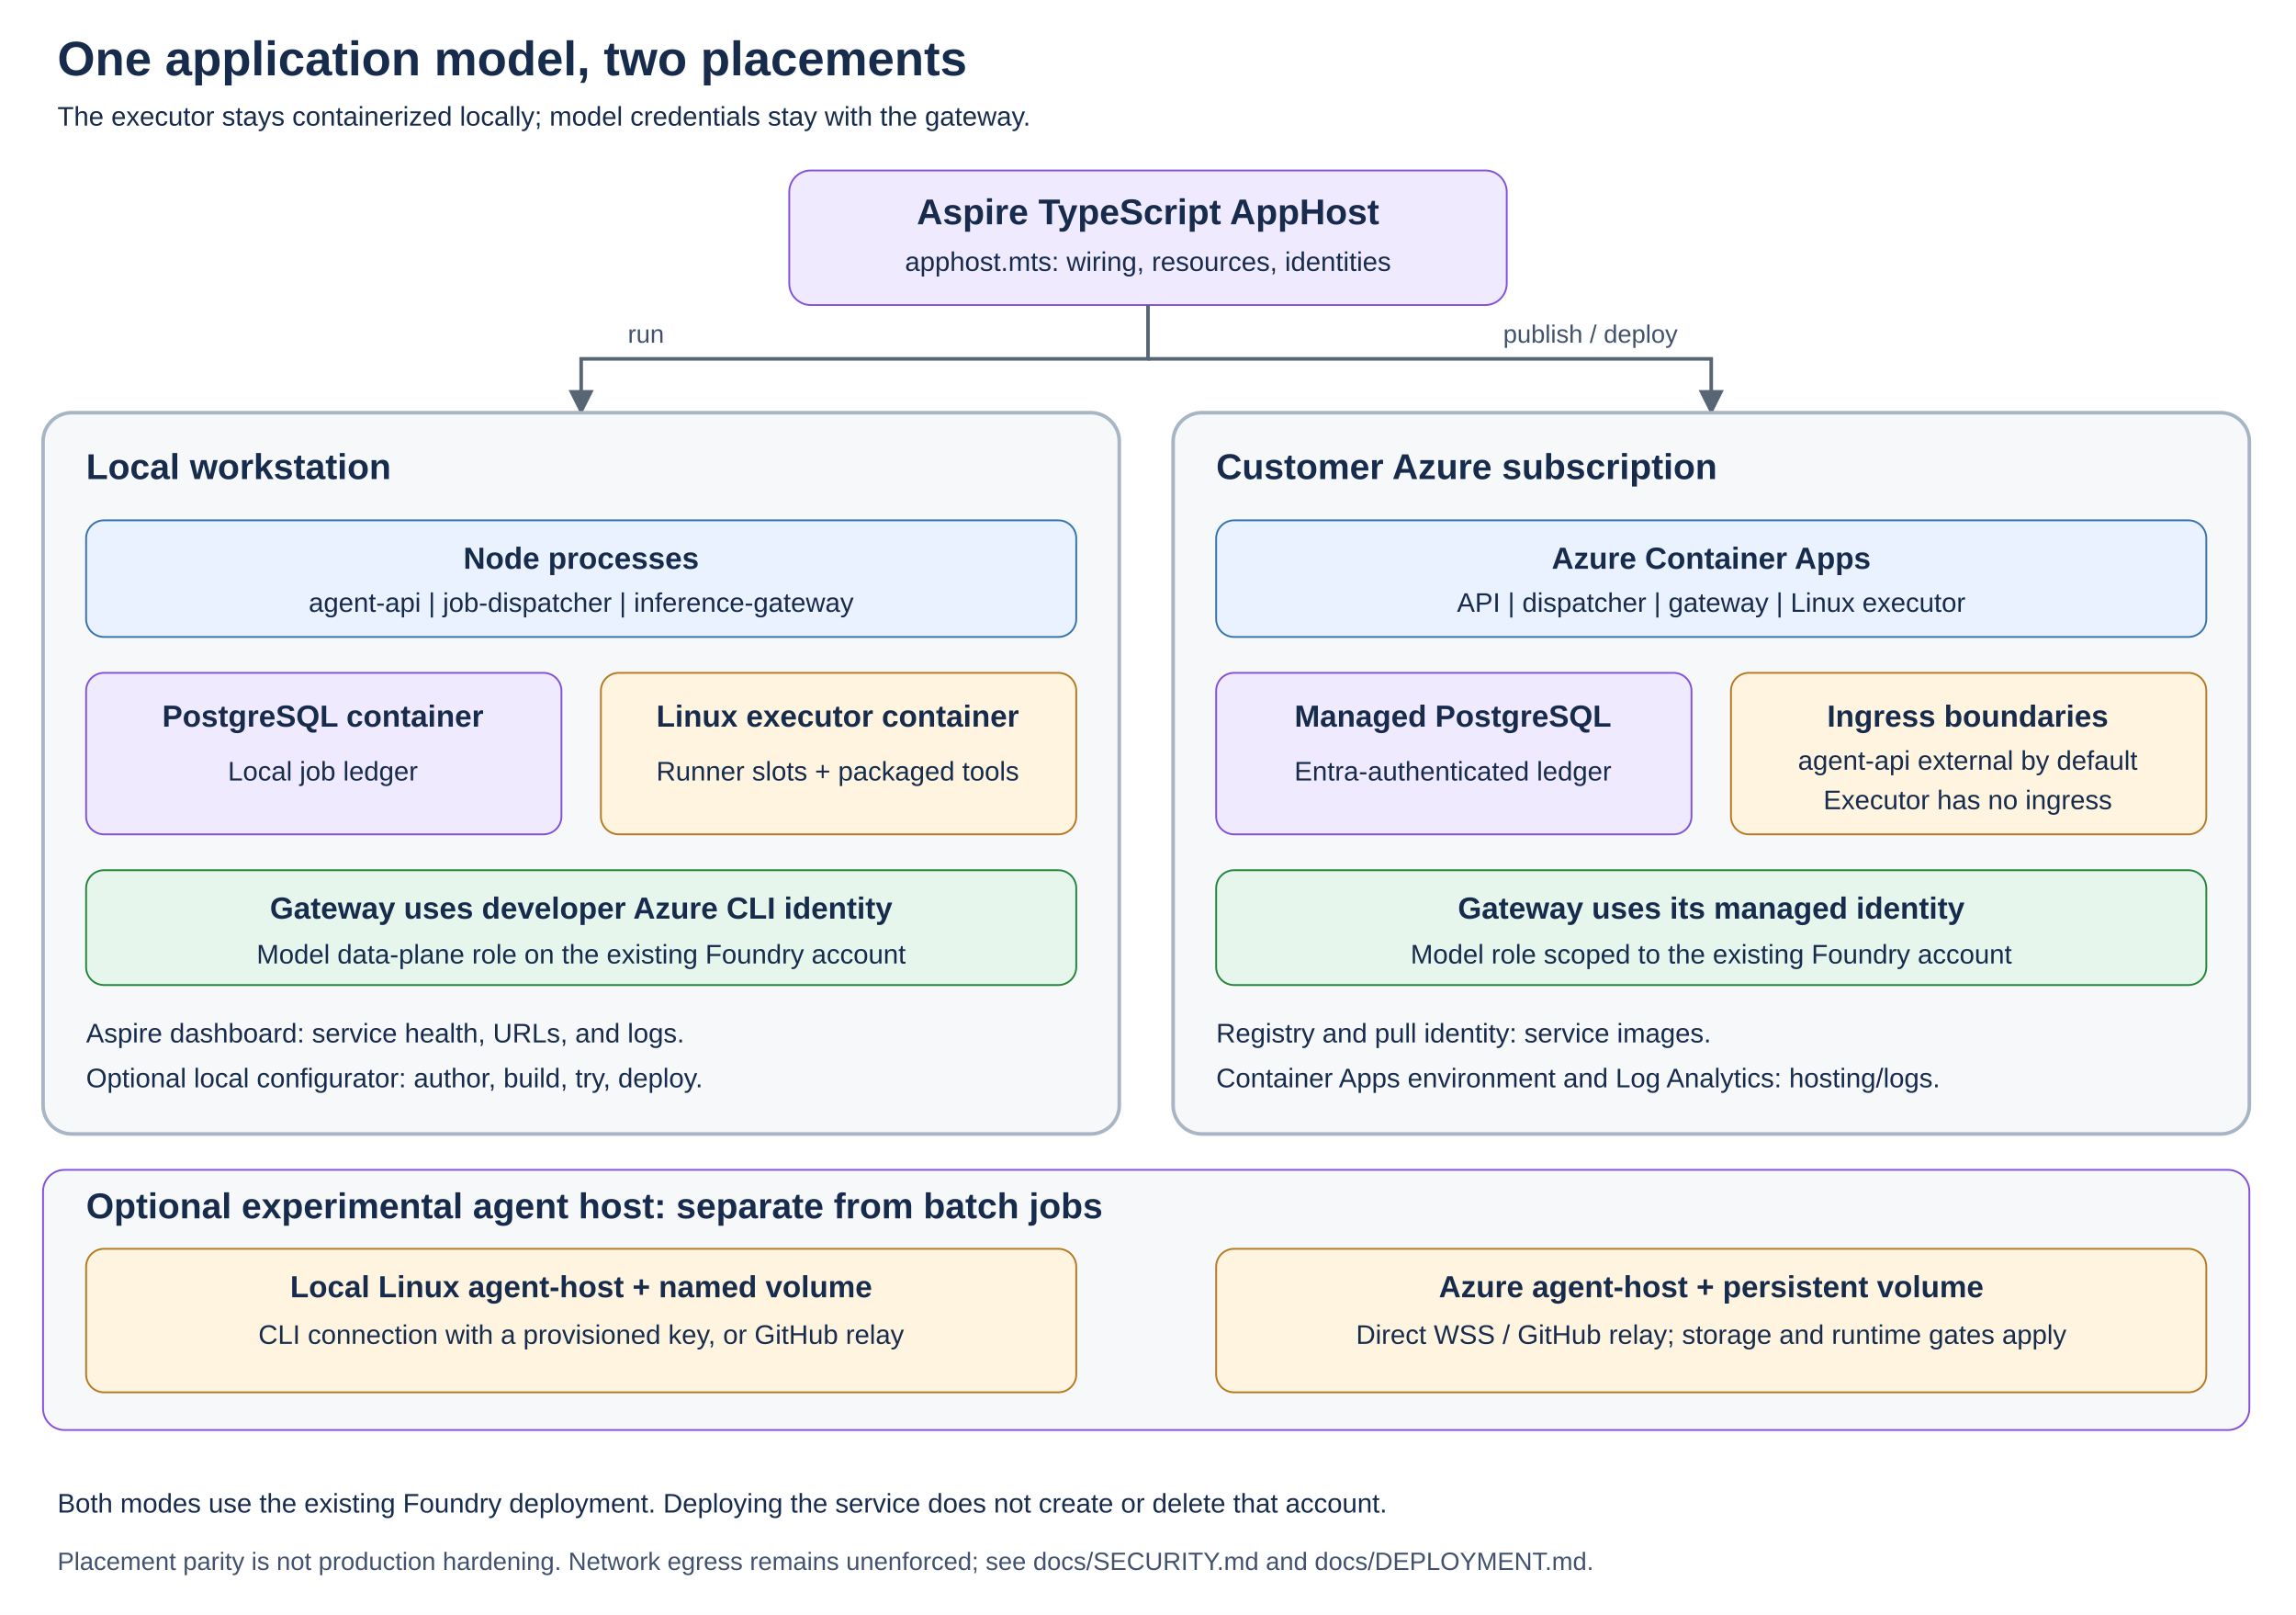
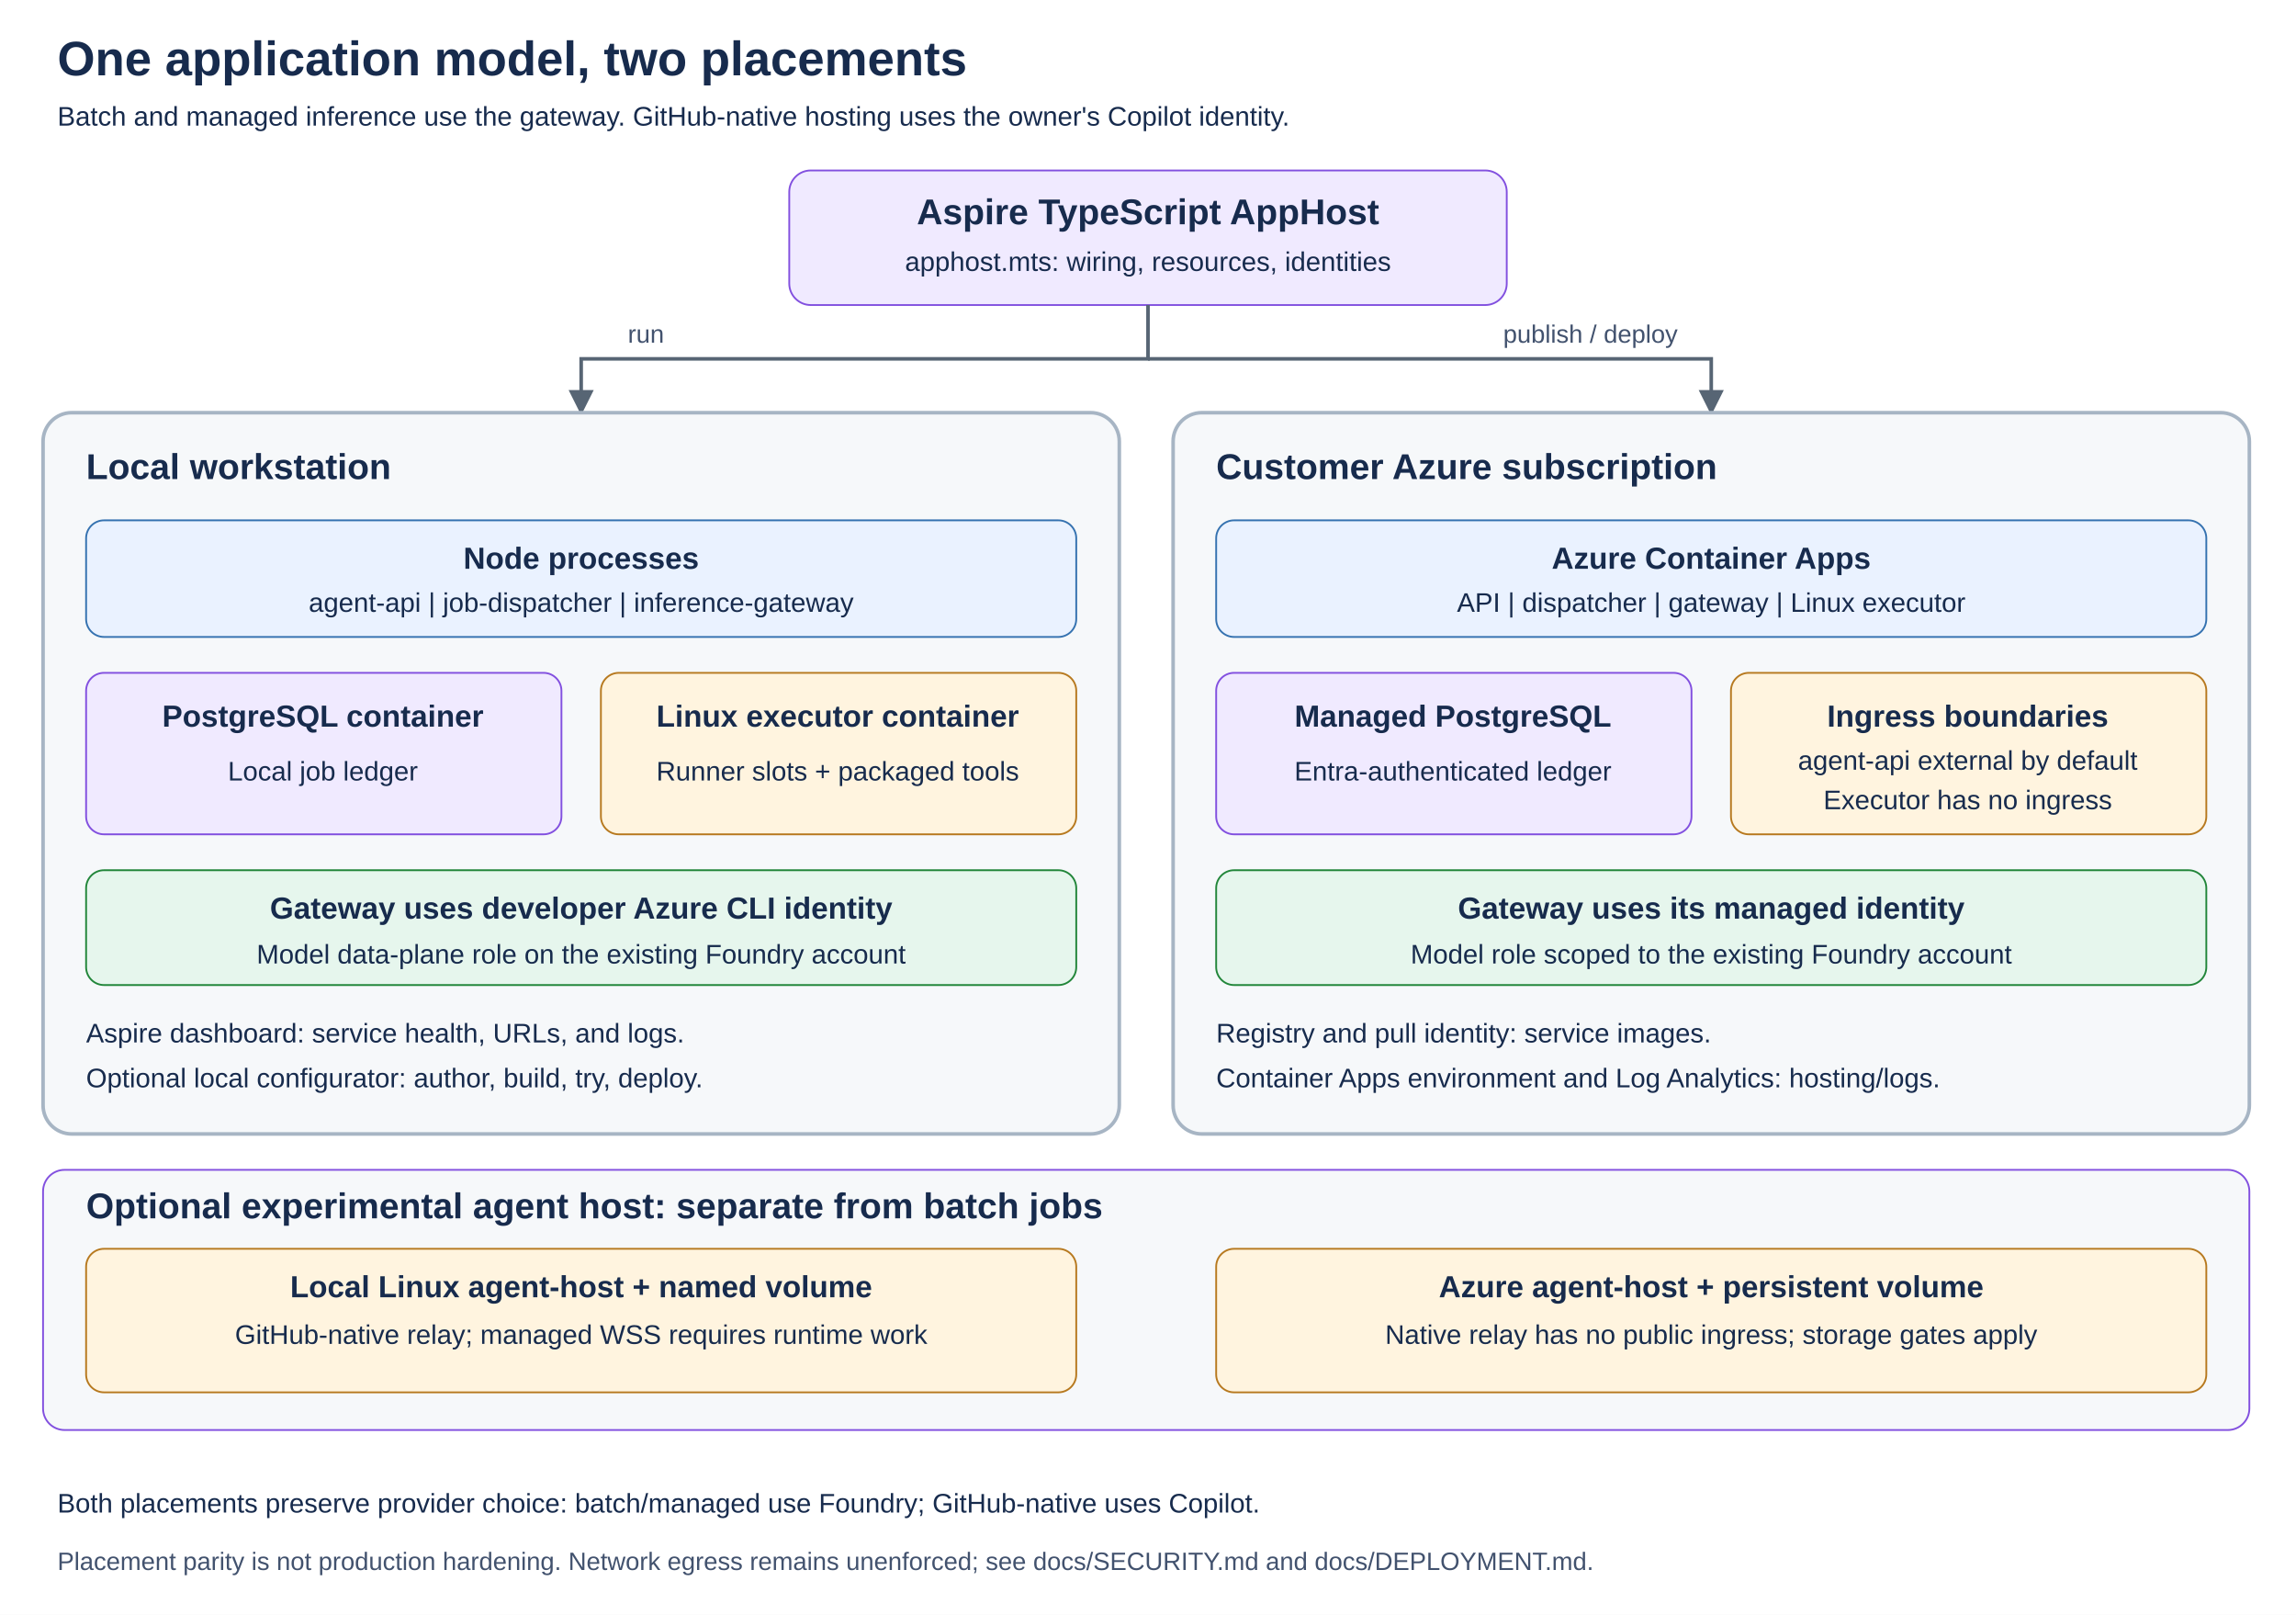
<svg xmlns="http://www.w3.org/2000/svg" width="1280" height="900" viewBox="0 0 1280 900" role="img" aria-labelledby="title description">
  <defs>
    <marker id="arrow" viewBox="0 0 10 10" refX="9" refY="5" markerWidth="7" markerHeight="7" orient="auto-start-reverse">
      <path d="M 0 0 L 10 5 L 0 10 z" fill="#576574" />
    </marker>
    <style>
      text { font-family: Arial, Helvetica, sans-serif; fill: #172b4d; }
      .title { font-size: 27px; font-weight: 700; }
      .heading { font-size: 20px; font-weight: 700; }
      .node { font-size: 17px; font-weight: 700; }
      .body { font-size: 15px; }
      .label { font-size: 14px; fill: #42526e; }
      .edge { fill: none; stroke: #576574; stroke-width: 2; marker-end: url(#arrow); }
    </style>
  </defs>
  <rect width="1280" height="900" fill="#ffffff" />
  <text x="32" y="42" class="title">One application model, two placements</text>
-   <text x="32" y="70" class="body">The executor stays containerized locally; model credentials stay with the gateway.</text>
+   <text x="32" y="70" class="body">Batch and managed inference use the gateway. GitHub-native hosting uses the owner's Copilot identity.</text>
  <rect x="440" y="95" width="400" height="75" rx="12" fill="#f0eaff" stroke="#8250df" />
  <text x="640" y="125" class="heading" text-anchor="middle">Aspire TypeScript AppHost</text>
  <text x="640" y="151" class="body" text-anchor="middle">apphost.mts: wiring, resources, identities</text>
  <path d="M 640 170 V 200 H 324 V 230" class="edge" />
  <path d="M 640 200 H 954 V 230" class="edge" />
  <text x="350" y="191" class="label">run</text>
  <text x="838" y="191" class="label">publish / deploy</text>
  <rect x="24" y="230" width="600" height="402" rx="16" fill="#f6f8fa" stroke="#a7b5c4" stroke-width="2" />
  <text x="48" y="267" class="heading">Local workstation</text>
  <rect x="48" y="290" width="552" height="65" rx="10" fill="#eaf2ff" stroke="#3572b0" />
  <text x="324" y="317" class="node" text-anchor="middle">Node processes</text>
  <text x="324" y="341" class="body" text-anchor="middle">agent-api | job-dispatcher | inference-gateway</text>
  <rect x="48" y="375" width="265" height="90" rx="10" fill="#f0eaff" stroke="#8250df" />
  <text x="180" y="405" class="node" text-anchor="middle">PostgreSQL container</text>
  <text x="180" y="435" class="body" text-anchor="middle">Local job ledger</text>
  <rect x="335" y="375" width="265" height="90" rx="10" fill="#fff4df" stroke="#b7791f" />
  <text x="467" y="405" class="node" text-anchor="middle">Linux executor container</text>
  <text x="467" y="435" class="body" text-anchor="middle">Runner slots + packaged tools</text>
  <rect x="48" y="485" width="552" height="64" rx="10" fill="#e6f6ed" stroke="#22863a" />
  <text x="324" y="512" class="node" text-anchor="middle">Gateway uses developer Azure CLI identity</text>
  <text x="324" y="537" class="body" text-anchor="middle">Model data-plane role on the existing Foundry account</text>
  <text x="48" y="581" class="body">Aspire dashboard: service health, URLs, and logs.</text>
  <text x="48" y="606" class="body">Optional local configurator: author, build, try, deploy.</text>
  <rect x="654" y="230" width="600" height="402" rx="16" fill="#f6f8fa" stroke="#a7b5c4" stroke-width="2" />
  <text x="678" y="267" class="heading">Customer Azure subscription</text>
  <rect x="678" y="290" width="552" height="65" rx="10" fill="#eaf2ff" stroke="#3572b0" />
  <text x="954" y="317" class="node" text-anchor="middle">Azure Container Apps</text>
  <text x="954" y="341" class="body" text-anchor="middle">API | dispatcher | gateway | Linux executor</text>
  <rect x="678" y="375" width="265" height="90" rx="10" fill="#f0eaff" stroke="#8250df" />
  <text x="810" y="405" class="node" text-anchor="middle">Managed PostgreSQL</text>
  <text x="810" y="435" class="body" text-anchor="middle">Entra-authenticated ledger</text>
  <rect x="965" y="375" width="265" height="90" rx="10" fill="#fff4df" stroke="#b7791f" />
  <text x="1097" y="405" class="node" text-anchor="middle">Ingress boundaries</text>
  <text x="1097" y="429" class="body" text-anchor="middle">agent-api external by default</text>
  <text x="1097" y="451" class="body" text-anchor="middle">Executor has no ingress</text>
  <rect x="678" y="485" width="552" height="64" rx="10" fill="#e6f6ed" stroke="#22863a" />
  <text x="954" y="512" class="node" text-anchor="middle">Gateway uses its managed identity</text>
  <text x="954" y="537" class="body" text-anchor="middle">Model role scoped to the existing Foundry account</text>
  <text x="678" y="581" class="body">Registry and pull identity: service images.</text>
  <text x="678" y="606" class="body">Container Apps environment and Log Analytics: hosting/logs.</text>
  <rect x="24" y="652" width="1230" height="145" rx="12" fill="#f6f8fa" stroke="#8250df" />
  <text x="48" y="679" class="heading">Optional experimental agent host: separate from batch jobs</text>
  <rect x="48" y="696" width="552" height="80" rx="10" fill="#fff4df" stroke="#b7791f" />
  <text x="324" y="723" class="node" text-anchor="middle">Local Linux agent-host + named volume</text>
-   <text x="324" y="749" class="body" text-anchor="middle">CLI connection with a provisioned key, or GitHub relay</text>
+   <text x="324" y="749" class="body" text-anchor="middle">GitHub-native relay; managed WSS requires runtime work</text>
  <rect x="678" y="696" width="552" height="80" rx="10" fill="#fff4df" stroke="#b7791f" />
  <text x="954" y="723" class="node" text-anchor="middle">Azure agent-host + persistent volume</text>
-   <text x="954" y="749" class="body" text-anchor="middle">Direct WSS / GitHub relay; storage and runtime gates apply</text>
-   <text x="32" y="843" class="body">Both modes use the existing Foundry deployment. Deploying the service does not create or delete that account.</text>
+   <text x="954" y="749" class="body" text-anchor="middle">Native relay has no public ingress; storage gates apply</text>
+   <text x="32" y="843" class="body">Both placements preserve provider choice: batch/managed use Foundry; GitHub-native uses Copilot.</text>
  <text x="32" y="875" class="label">Placement parity is not production hardening. Network egress remains unenforced; see docs/SECURITY.md and docs/DEPLOYMENT.md.</text>
</svg>
